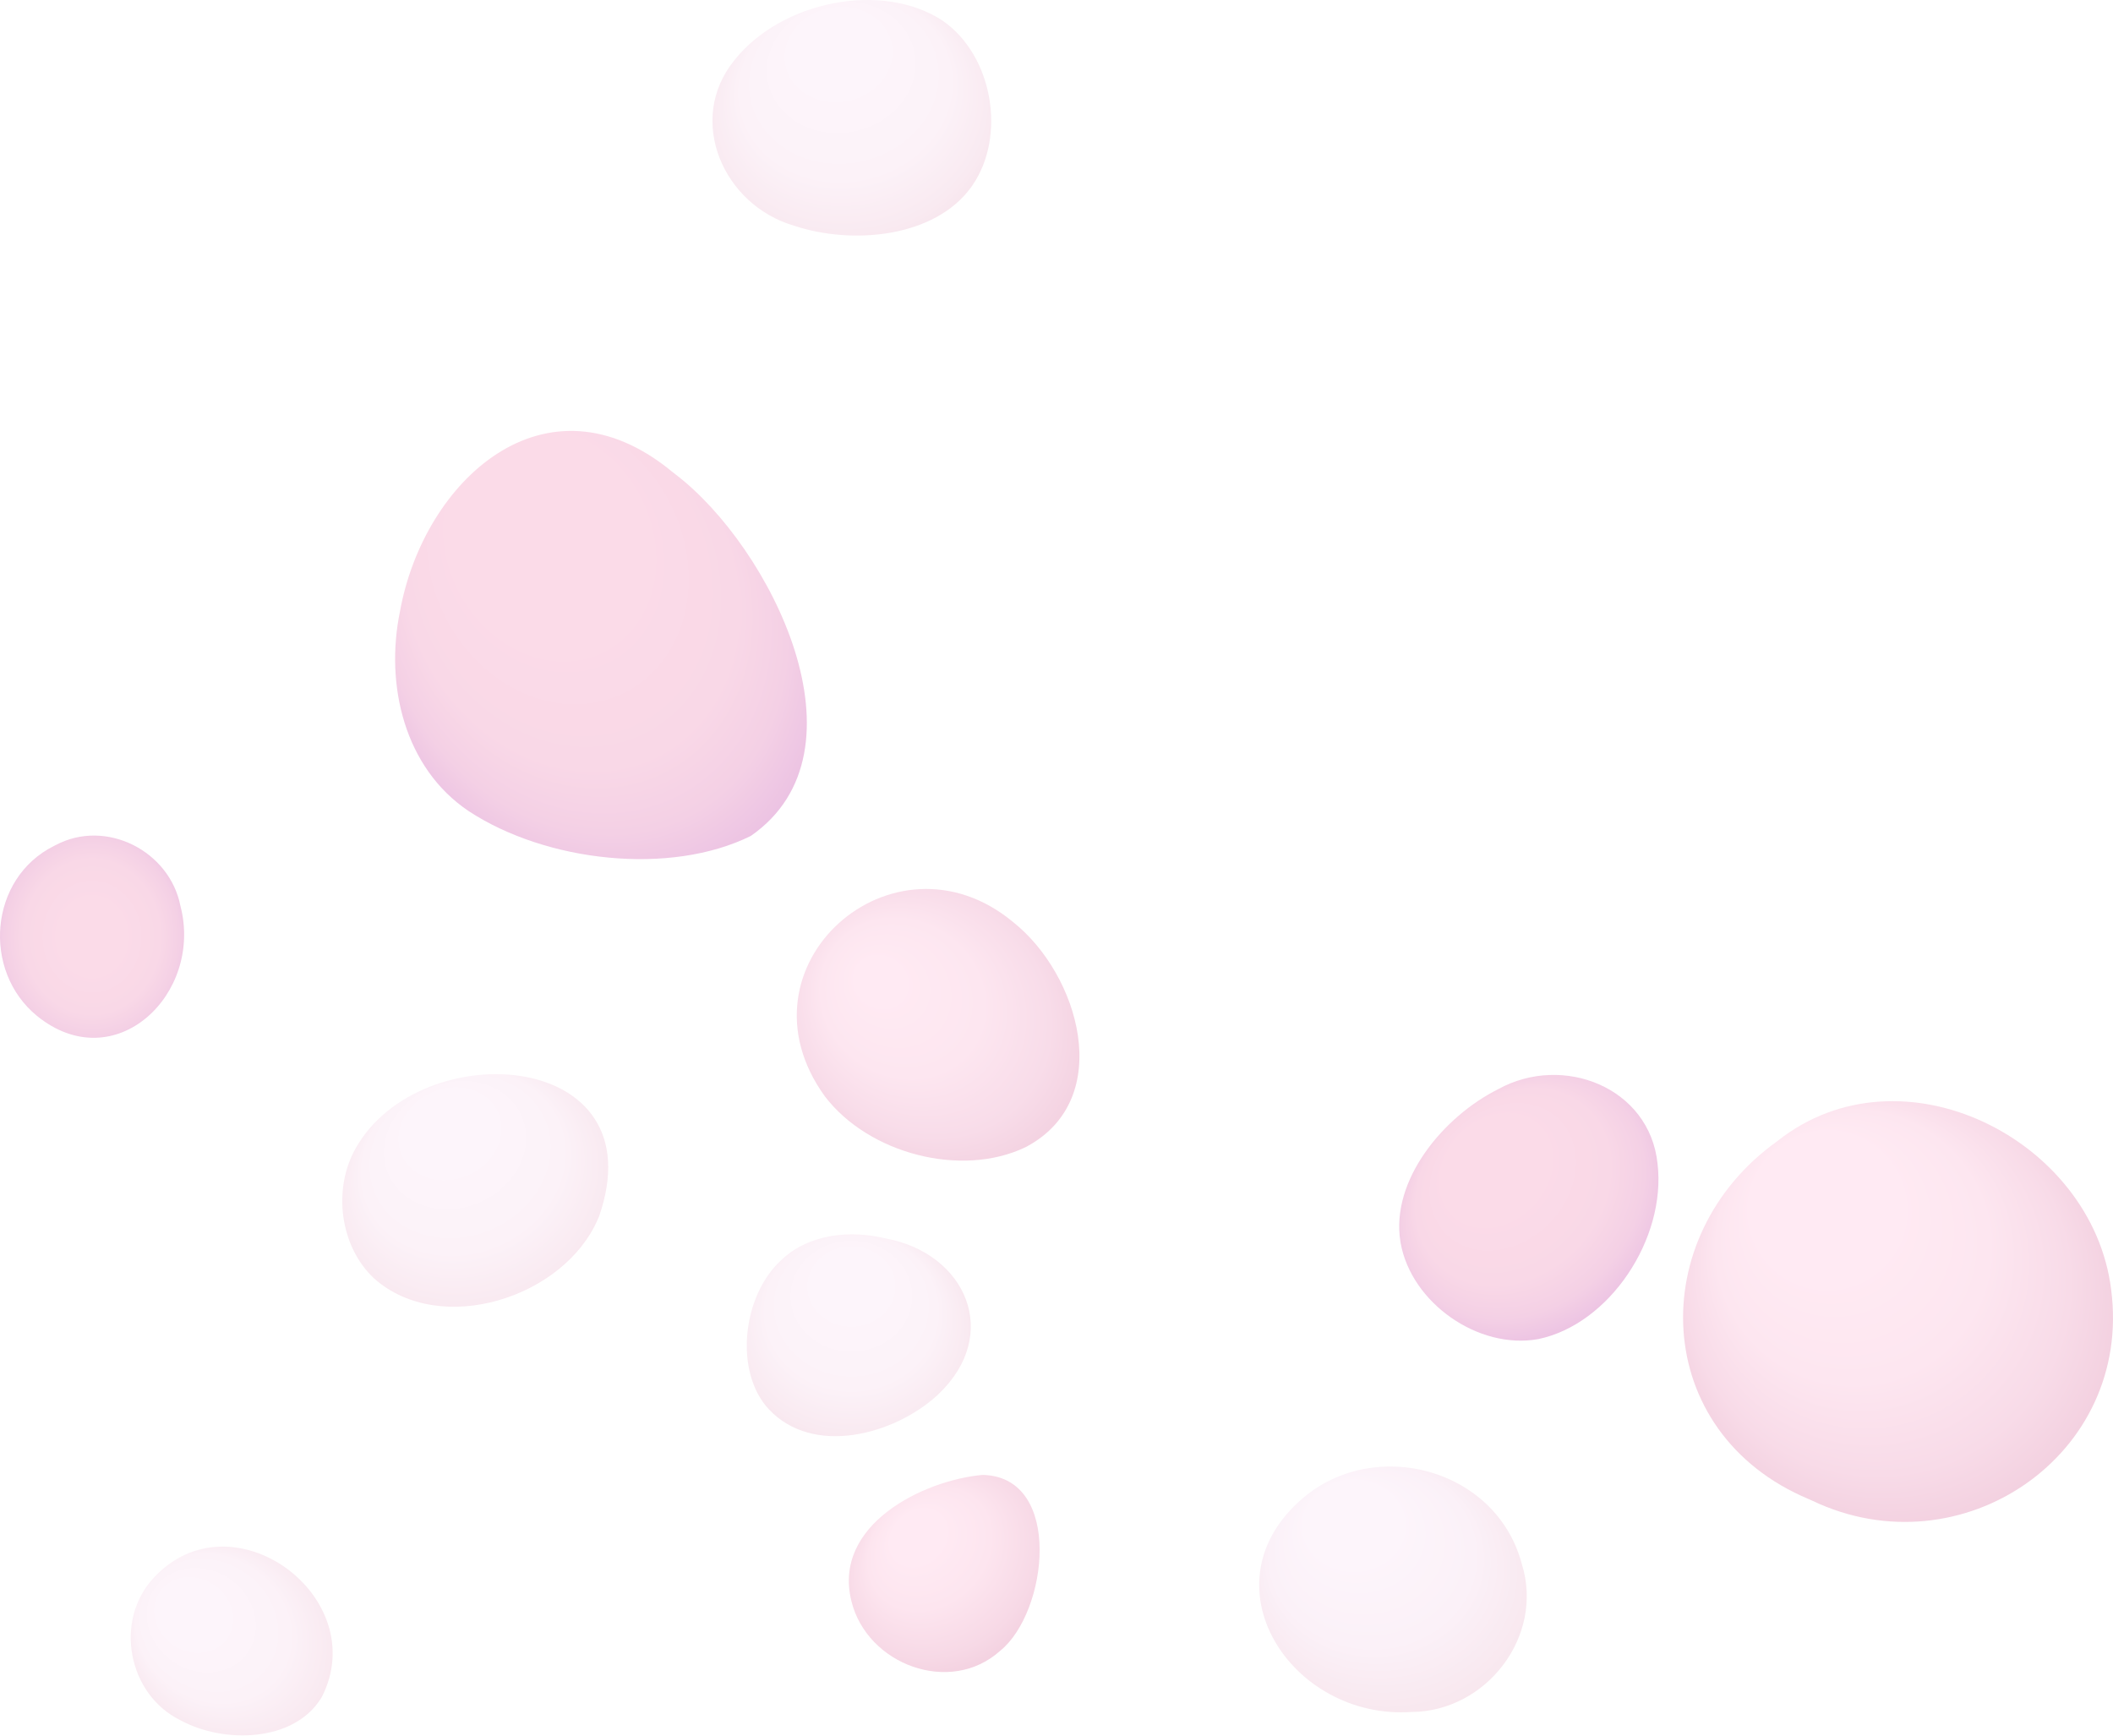
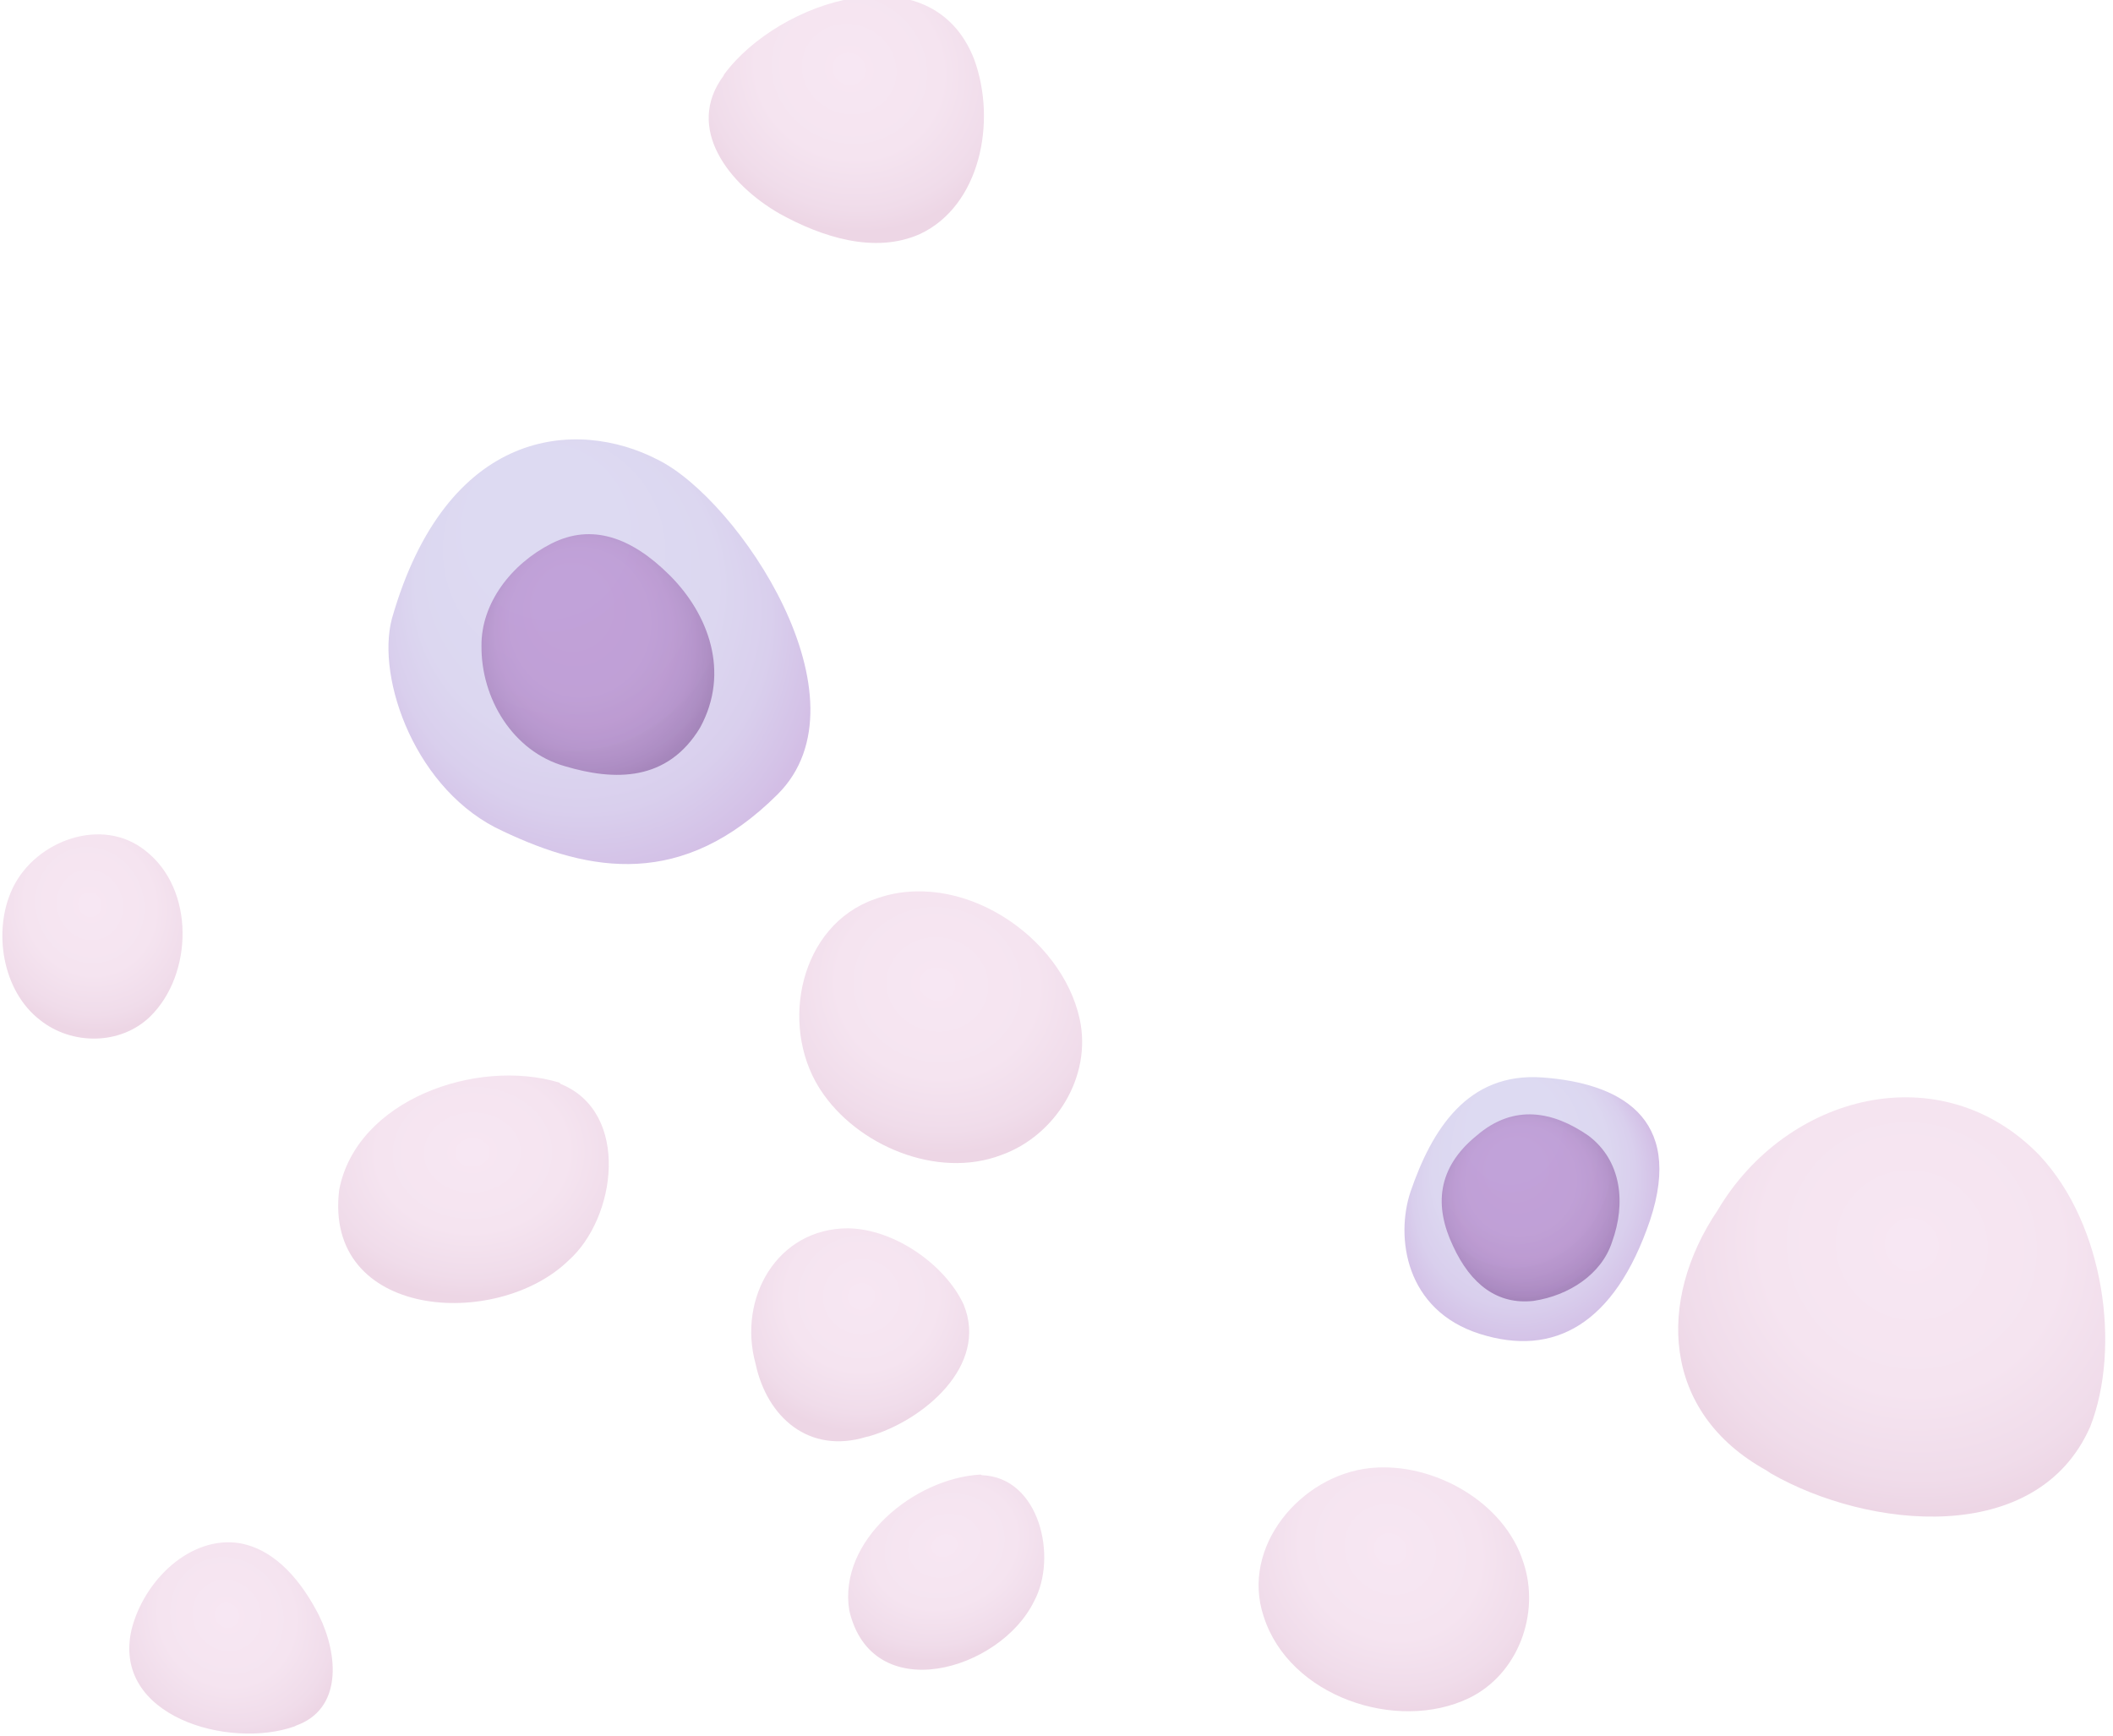
- <svg xmlns="http://www.w3.org/2000/svg" xmlns:xlink="http://www.w3.org/1999/xlink" data-name="Layer 2" viewBox="0 0 236.111 193.921">
+ <svg xmlns="http://www.w3.org/2000/svg" viewBox="0 0 236.111 193.921">
+   <style>.n{mix-blend-mode:multiply;opacity:.5}</style>
  <defs>
-     <radialGradient id="b" cx="104.826" cy="114.517" r="19.833" fx="95.261" fy="114.517" gradientTransform="translate(82.38832 -30.80102) rotate(36.69475) scale(1 .9004137)" gradientUnits="userSpaceOnUse">
-       <stop offset=".121" stop-color="#ffeaf3" />
-       <stop offset=".474" stop-color="#fde6f0" />
-       <stop offset=".754" stop-color="#f8dce9" />
-       <stop offset="1" stop-color="#f1cddd" />
+     <radialGradient id="gc" cx=".497" cy=".499" r=".584" fx=".361" fy=".052">
+       <stop offset=".297" stop-color="#dddaf2" />
+       <stop offset=".623" stop-color="#dcd7f0" />
+       <stop offset=".79" stop-color="#d9cfed" />
+       <stop offset=".921" stop-color="#d4c2e7" />
+       <stop offset=".954" stop-color="#d3bee5" />
    </radialGradient>
-     <radialGradient id="c" cx="212.091" cy="146.559" r="26.528" fx="200.154" fy="129.451" gradientUnits="userSpaceOnUse">
-       <stop offset=".305" stop-color="#ffeaf3" />
-       <stop offset=".574" stop-color="#fde6f0" />
-       <stop offset=".809" stop-color="#f8dbe8" />
-       <stop offset="1" stop-color="#f1cddd" />
+     <radialGradient id="gn" cx=".495" cy=".496" r=".58" fx=".376" fy=".199">
+       <stop offset=".246" stop-color="#c07bc9" />
+       <stop offset=".525" stop-color="#bd79c6" />
+       <stop offset=".668" stop-color="#b572bf" />
+       <stop offset=".78" stop-color="#a866b3" />
+       <stop offset=".876" stop-color="#9556a2" />
+       <stop offset=".954" stop-color="#80438e" />
    </radialGradient>
-     <radialGradient id="d" cx="67.154" cy="72.078" r="32.894" fx="45.723" fy="72.078" gradientTransform="translate(91.22549 -15.54073) rotate(63.01295) scale(1 .8492284)" gradientUnits="userSpaceOnUse">
-       <stop offset=".364" stop-color="#fbdbe8" />
-       <stop offset=".644" stop-color="#f9d8e7" />
-       <stop offset=".787" stop-color="#f4d0e5" />
-       <stop offset=".899" stop-color="#ecc3e3" />
-       <stop offset=".954" stop-color="#e6bae1" />
+     <radialGradient id="gr" cx=".5" cy=".34" r=".646" fx=".5" fy=".335">
+       <stop offset=".009" stop-color="#f7e7f3" />
+       <stop offset=".541" stop-color="#f5e4f0" />
+       <stop offset=".851" stop-color="#f0dcea" />
+       <stop offset=".983" stop-color="#edd6e5" />
    </radialGradient>
-     <radialGradient id="e" cx="155.654" cy="177.609" r="17.979" fx="149.186" fy="165.776" gradientTransform="translate(0 19.64978) scale(1 .889365)" gradientUnits="userSpaceOnUse">
-       <stop offset=".28" stop-color="#fdf5fb" />
-       <stop offset=".636" stop-color="#fbf1f8" />
-       <stop offset=".937" stop-color="#f8e7ee" />
-       <stop offset="1" stop-color="#f7e4ec" />
-     </radialGradient>
-     <radialGradient id="a" cx="95.185" cy="13.162" r="17.543" fx="95.185" fy=".545" gradientTransform="translate(-.3345361 21.44897) rotate(-11.85342) scale(1 .8745068)" gradientUnits="userSpaceOnUse">
-       <stop offset=".28" stop-color="#fdf5fb" />
-       <stop offset=".673" stop-color="#fcf2f8" />
-       <stop offset=".903" stop-color="#f9eaf1" />
-       <stop offset="1" stop-color="#f7e4ec" />
-     </radialGradient>
-     <radialGradient xlink:href="#a" id="f" cx="53.105" cy="133.027" r="17.047" data-name="light-pink-gradient" fx="53.105" fy="120.673" gradientTransform="translate(-41.88148 50.49691) rotate(-24.05103) scale(1 .8575452)" />
-     <radialGradient xlink:href="#a" id="g" cx="25.891" cy="183.373" r="13.253" data-name="light-pink-gradient" fx="18.033" fy="183.373" gradientTransform="translate(96.2709 34.60179) rotate(34.36873) scale(1 .8863343)" />
-     <radialGradient id="h" cx="106.15" cy="175.408" r="14.718" fx="106.15" fy="167.318" gradientTransform="translate(-70.89817 146.7951) rotate(-44.52962) scale(1 .8241238)" gradientUnits="userSpaceOnUse">
-       <stop offset=".218" stop-color="#ffeaf3" />
-       <stop offset=".507" stop-color="#fde5ef" />
-       <stop offset=".802" stop-color="#f7d9e6" />
-       <stop offset="1" stop-color="#f1cddd" />
-     </radialGradient>
-     <radialGradient xlink:href="#a" id="i" cx="95.136" cy="149.167" r="14.262" data-name="light-pink-gradient" fx="95.136" fy="140.108" gradientTransform="translate(0 13.23196) scale(1 .9112944)" />
-     <radialGradient id="j" cx="10.287" cy="104.67" r="12.268" fx="10.287" fy="104.67" gradientTransform="translate(0 -13.78456) scale(1 1.131695)" gradientUnits="userSpaceOnUse">
-       <stop offset=".28" stop-color="#fbdbe8" />
-       <stop offset=".621" stop-color="#f9d8e7" />
-       <stop offset=".796" stop-color="#f4d0e5" />
-       <stop offset=".933" stop-color="#ecc3e3" />
-       <stop offset="1" stop-color="#e6bae1" />
-     </radialGradient>
-     <radialGradient id="k" cx="171.514" cy="134.964" r="18.388" fx="171.514" fy="123.033" gradientTransform="translate(-26.9434 182.108) rotate(-46.13423) scale(1 .818083)" gradientUnits="userSpaceOnUse">
-       <stop offset=".33" stop-color="#fbdbe8" />
-       <stop offset=".648" stop-color="#f9d8e7" />
-       <stop offset=".811" stop-color="#f4d0e5" />
-       <stop offset=".938" stop-color="#ecc3e3" />
-       <stop offset="1" stop-color="#e6bae1" />
-     </radialGradient>
+     <radialGradient id="gr15" href="#gr" gradientTransform="rotate(-15 .5 .5)" />
+     <radialGradient id="gr330" href="#gr" gradientTransform="rotate(-330 .5 .5)" />
+     <radialGradient id="gr135" href="#gr" gradientTransform="rotate(-135 .5 .5)" />
+     <radialGradient id="gr120" href="#gr" gradientTransform="rotate(-120 .5 .5)" />
+     <radialGradient id="gr75" href="#gr" gradientTransform="rotate(-75 .5 .5)" />
+     <radialGradient id="gc270" href="#gc" gradientTransform="rotate(-270 .5 .5)" />
+     <radialGradient id="gn270" href="#gn" gradientTransform="rotate(-270 .5 .5)" />
+     <radialGradient id="gc285" href="#gc" gradientTransform="rotate(-285 .5 .5)" />
+     <radialGradient id="gn45" href="#gn" gradientTransform="rotate(-45 .5 .5)" />
+     <path id="c2" d="M-2.6-14.5c7.9.2 15.9 2.2 18 11.1 2.1 8.9.7 17.8-12.6 17.6-13.3-.3-19.3-6.1-19.3-15.5 0-9.5 8.1-13.3 13.9-13.2z" />
+     <path id="c6" d="M3-10c-2.9-1.1-8.7.3-11.1 4.4-2.5 4.1-3.8 8.6.4 13.8 4.2 5.2 14.8-.4 17.2-4.2 2.5-3.8 2.7-10.3-6.5-14z" />
+     <path id="n1" d="M1.2-5.7c-2.6-.3-5.4 1-6.4 3.5-1 2.4-1.3 5 1.2 6.9 2.6 1.8 5.6 1 7.7-.7 2.1-1.7 3-3.6 2.2-5.7-.8-2.1-2.6-3.8-4.7-4z" />
+     <path id="n2" d="M5.1-2.1c-1.1-2.3-3.2-4-5.8-3.6-2.6.5-4.7 1.9-4.9 5-.3 3.2 1.3 5 3.9 5.9 2.5.9 4.6.6 6-1.2 1.3-1.8 1.8-4.2.8-6.1z" />
+     <path id="r1" d="M-6.1-7c-4.7 2.1-3.5 9.3-.1 12.1 5.1 4.6 16.9 3.4 15.5-5.4-1.4-6.1-9.7-8.7-15.3-6.8z" />
+     <path id="r2" d="M-5.5 4.6c2.5 2.5 7.1 3.4 10.2 1.4 2.6-1.6 3.9-5.1 2.6-8-1.9-4.2-8-6.6-12.1-4-3.6 2.2-3.6 7.6-.8 10.5z" />
+     <path id="r3" d="M.8 7.7c4.5.4 7-3 7-7.1 .3-5.1-3.7-9.6-8.9-8.5-3.5.8-6.6 4.3-7.3 7.4-.9 4.9 4.8 7.9 9 8.2z" />
+     <path id="r4" d="M.9 8.4c-5.5-1.1-12.3-8.3-7.3-13.5 2.9-2.9 8-4.1 11.1-1.5 2.3 2 2.7 5.4 2.5 8.3-.3 3.6-2.3 7.5-6.2 6.7z" />
  </defs>
-   <path d="M114.586 128.197c-7.176 3.438-17.522.718-22.407-5.678-10.528-14.539 7.653-30.571 21.019-19.489 7.364 5.831 11.435 19.684 1.606 25.052z" style="fill:url(#b)" />
-   <path d="M202.132 167.527c-17.77-7.435-18.416-29.39-3.525-40.014 13.865-11.012 35.237-.187 37.297 16.6 2.416 18.51-16.754 31.503-33.369 23.593z" style="fill:url(#c)" />
-   <path d="M75.505 53.025c10.603 8.107 22.067 30.894 8.393 40.386-9.018 4.466-22.867 2.913-31.518-2.768-7.205-4.83-9.377-14.141-7.684-22.326 2.63-14.598 16.303-27.264 30.432-15.587z" style="fill:url(#d)" />
-   <path d="M170.055 174.78c2.52 8.068-3.979 16.463-12.31 16.524-13.498.922-23.45-14.348-12.089-23.956 8.091-6.796 21.405-3.21 24.328 7.181z" style="fill:url(#e)" />
-   <path d="M108.505 20.934c-4.063 5.6-13.239 6.466-19.765 4.29-7.906-2.288-12.104-11.8-6.689-18.477 5.242-6.637 16.5-8.891 23.288-4.431 5.608 3.892 7.14 12.9 3.296 18.436z" style="fill:url(#a)" />
-   <path d="M66.824 136.193c-3.77 8.82-17.606 13.26-25.021 6.665-3.836-3.58-4.648-9.992-2.051-14.556 7.216-12.803 33.742-11.106 27.175 7.654z" style="fill:url(#f)" />
-   <path d="M35.856 189.797c-3.096 4.932-10.921 5.044-15.714 2.418-5.81-2.845-7.441-11.078-2.978-15.891 8.775-9.496 24.49 2.162 18.795 13.306z" style="fill:url(#g)" />
-   <path d="M109.92 164.818c8.885.327 7.173 15.352 1.84 19.652-5.591 5.027-14.864 1.542-16.615-5.53-2.16-8.584 8.093-13.528 14.591-14.12z" style="fill:url(#h)" />
-   <path d="M104.684 155.96c-4.815 4.37-13.824 6.808-18.783 1.507-3.865-4.155-2.982-12.619 1.364-16.623 3.087-2.97 7.707-3.429 11.765-2.444 8.92 1.69 12.873 10.697 5.844 17.38z" style="fill:url(#i)" />
-   <path d="M6.218 94.438c5.614-2.992 12.732.64 13.943 6.793 2.57 9.854-7.33 19.35-16.026 12.292-6.159-5.032-5.369-15.381 1.907-18.997z" style="fill:url(#j)" />
-   <path d="M156.481 138.712c-1.087-6.833 4.79-13.934 10.943-17.01 7.208-3.972 16.902-.215 17.794 8.335.987 8.4-5.38 17.955-13.333 19.6-6.718 1.214-14.171-4.074-15.367-10.706z" style="fill:url(#k)" />
+   <g style="isolation:isolate">
+     <g transform="matrix(2.039 .433 -.433 2.039 104.9 114.8)">
+       <use href="#r2" fill="url(#gr15)" />
+     </g>
+     <g transform="matrix(-2.458 -1.658 -1.658 2.458 212.1 146.7)">
+       <use href="#r3" fill="url(#gr330)" />
+     </g>
+     <g transform="matrix(1.484 1.245 1.245 -1.484 155.8 177.7)">
+       <use href="#r2" fill="url(#gr135)" />
+     </g>
+     <g transform="matrix(-.771 1.653 -1.653 -.771 95.5 13.3)">
+       <use href="#r4" fill="url(#gr120)" />
+     </g>
+     <g transform="matrix(-1.632 .057 .057 1.632 53.1 132.9)">
+       <use href="#r1" fill="url(#gr)" />
+     </g>
+     <g transform="matrix(1.184 -.711 .711 1.184 25.9 183.6)">
+       <use href="#r4" fill="url(#gr330)" />
+     </g>
+     <g transform="matrix(-1.168 .472 .472 1.168 105.9 175.9)">
+       <use href="#r1" fill="url(#gr15)" />
+     </g>
+     <g transform="matrix(-1.456 .31 .31 1.456 95.6 149.1)">
+       <use href="#r3" fill="url(#gr15)" />
+     </g>
+     <g transform="matrix(.498 1.369 -1.369 .498 10.4 104.6)">
+       <use href="#r2" fill="url(#gr75)" />
+     </g>
+     <g transform="matrix(-.234 -2.231 2.231 -.234 66.8 73.5)">
+       <g>
+         <use href="#c6" fill="url(#gc270)" />
+         <g class="n">
+           <use href="#n1" fill="url(#gn270)" />
+         </g>
+       </g>
+     </g>
+     <g transform="matrix(.465 .774 .774 -.465 171.1 134.9)">
+       <g>
+         <use href="#c2" transform="rotate(-48.5)scale(-1.022 1.022)" fill="url(#gc285)" />
+         <g class="n">
+           <use href="#n2" transform="rotate(-166.5)scale(-1.974 1.974)" fill="url(#gn45)" />
+         </g>
+       </g>
+     </g>
+   </g>
</svg>
